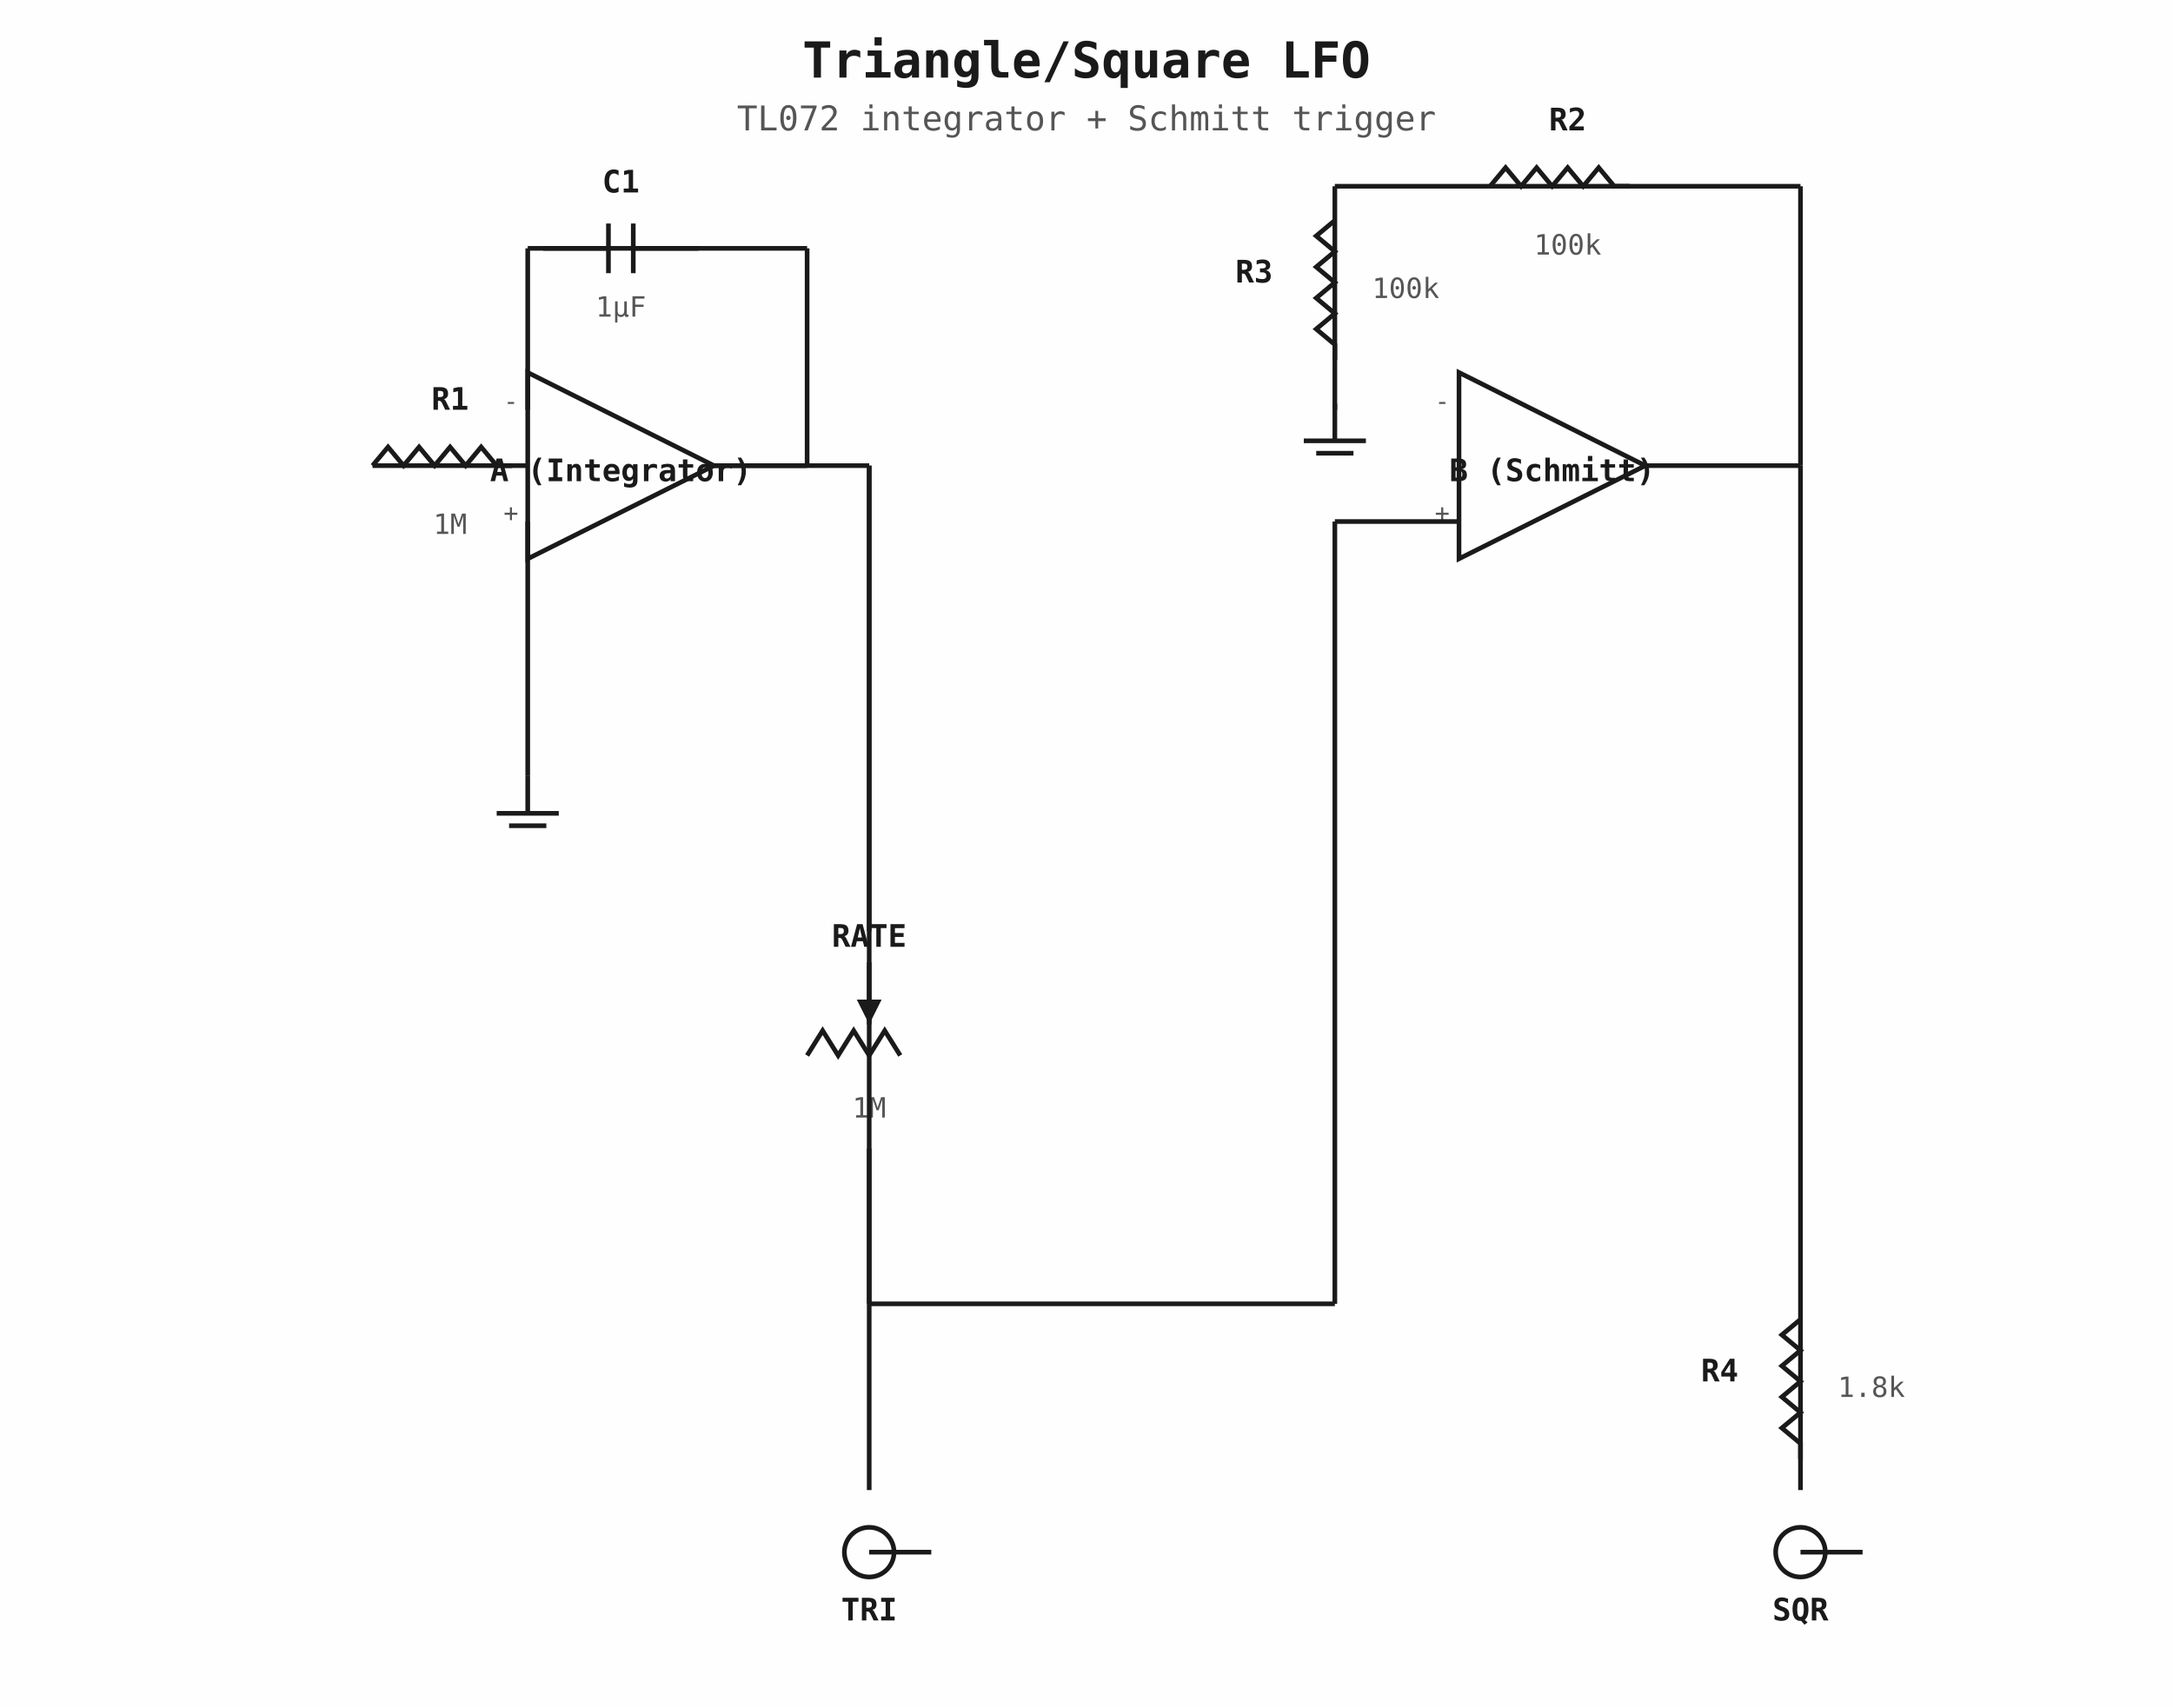
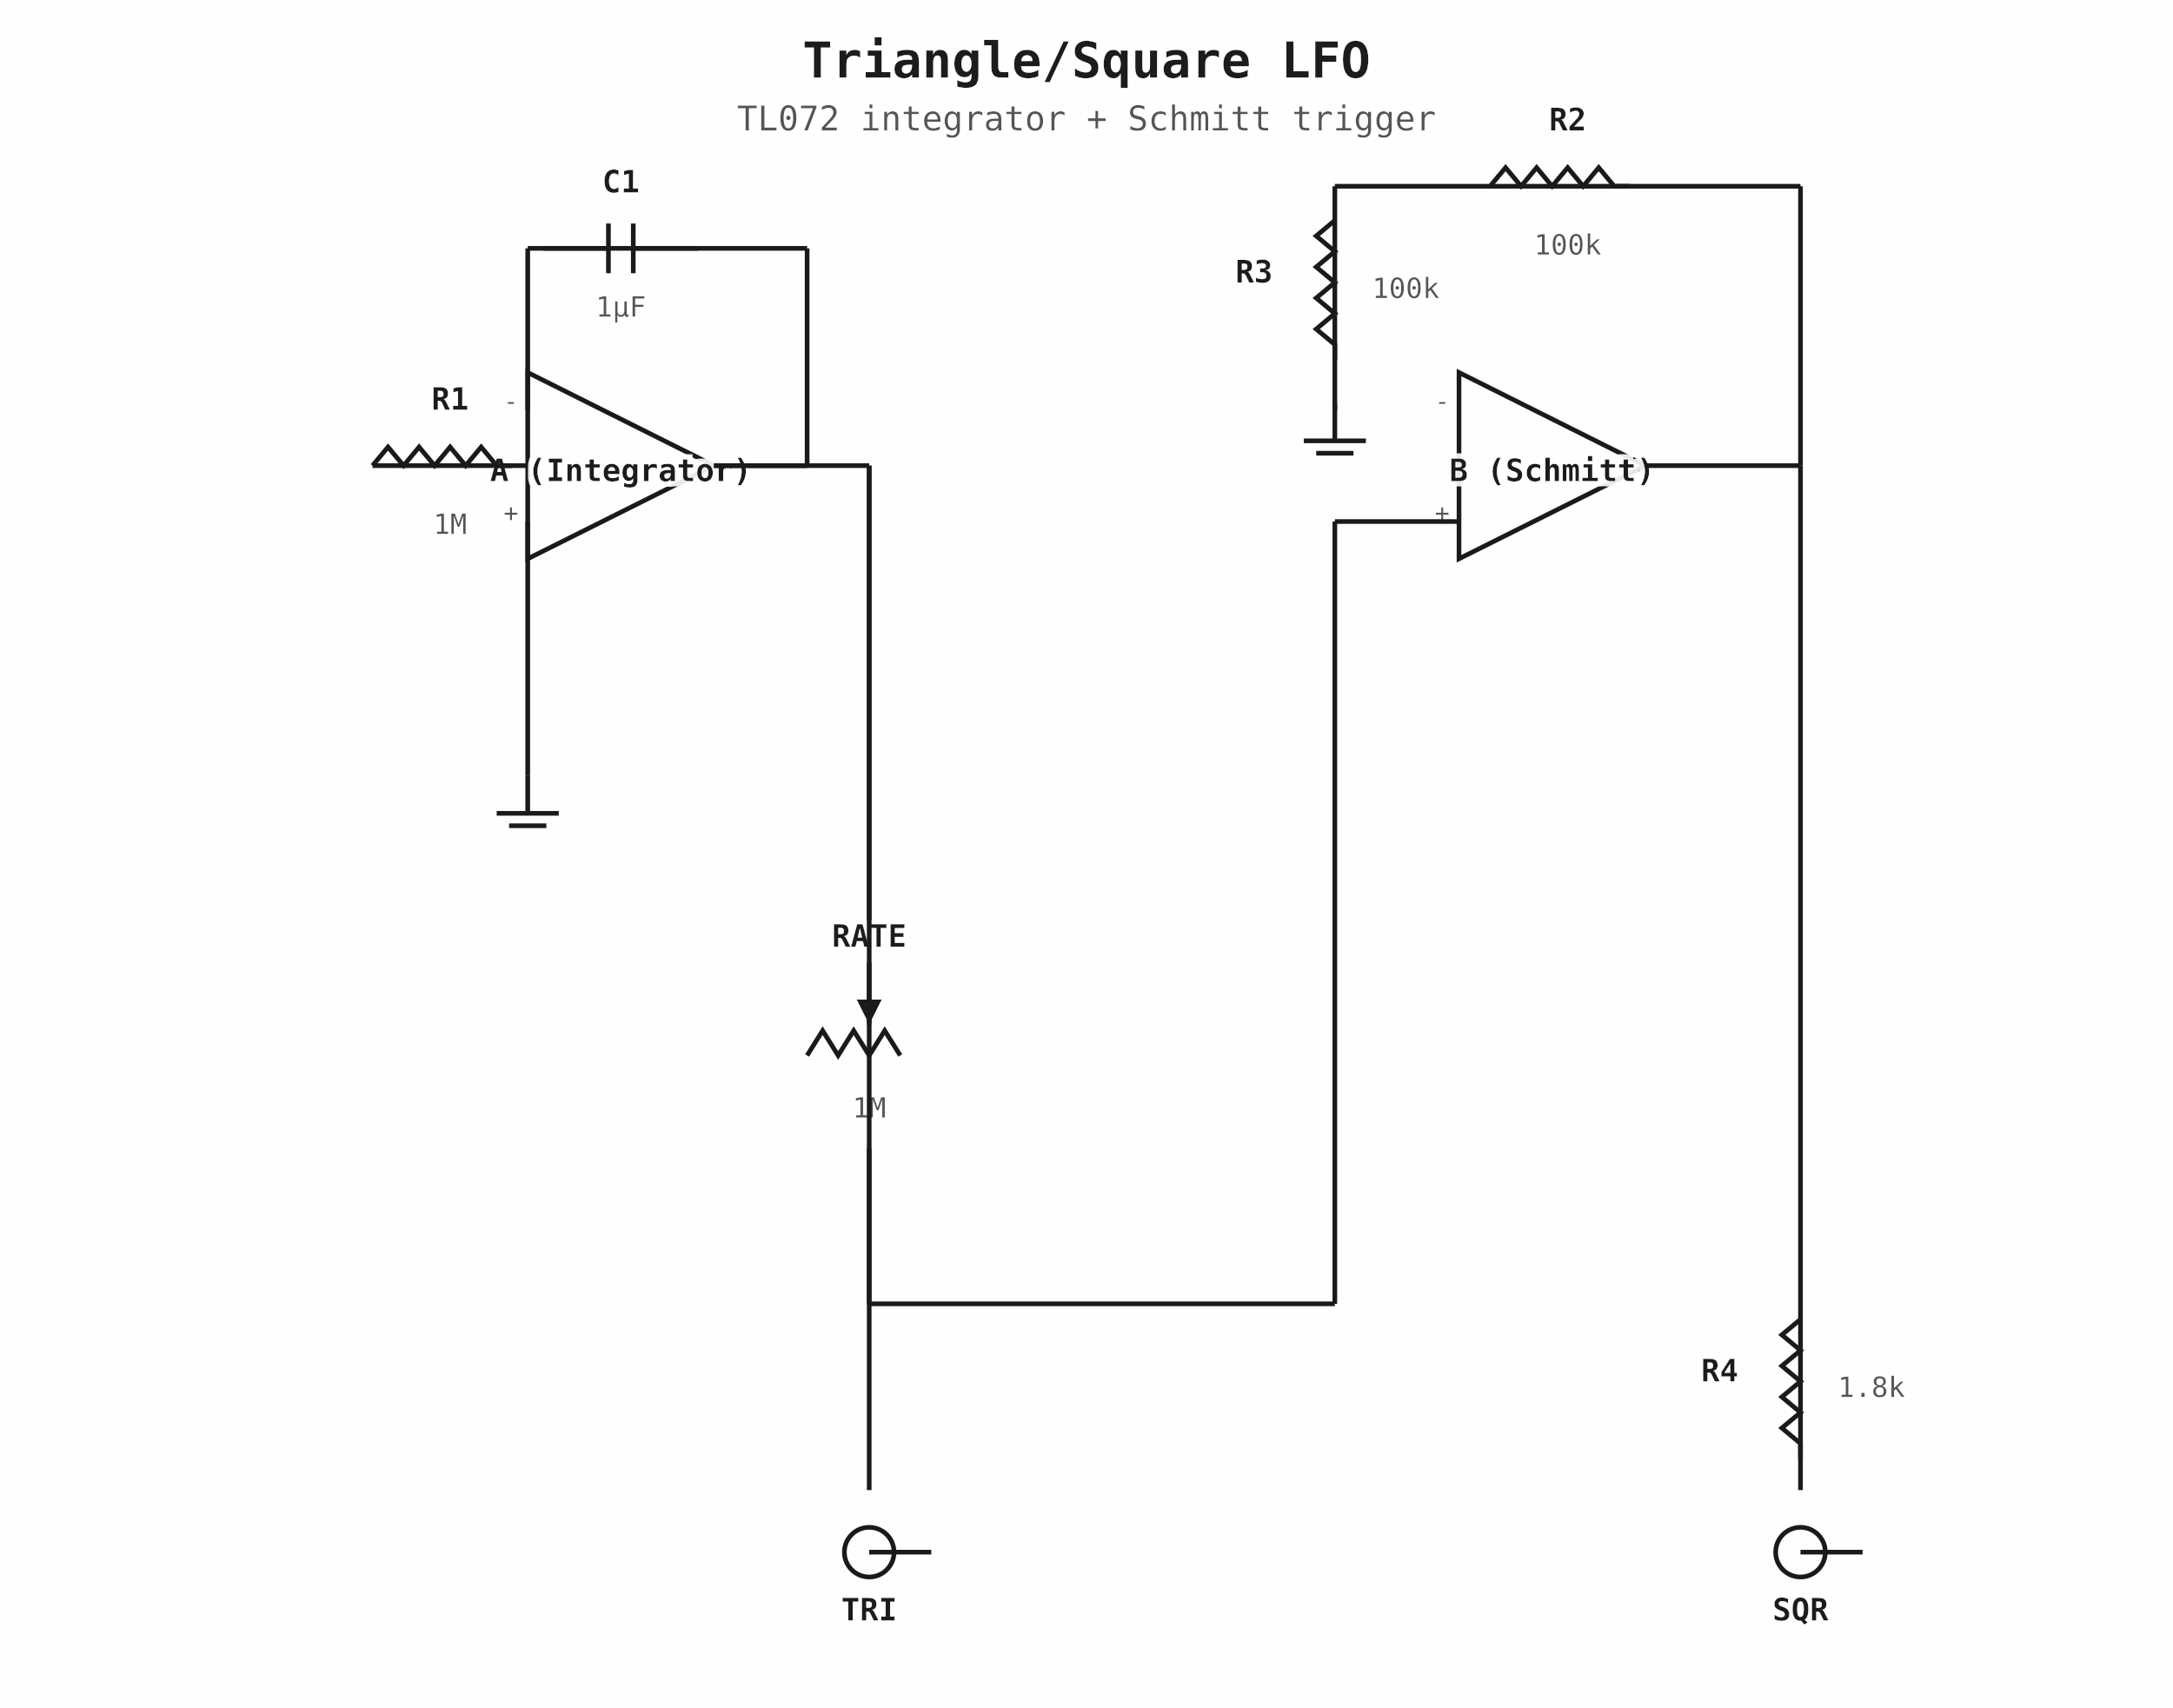
<svg xmlns="http://www.w3.org/2000/svg" viewBox="0 0 700 550" width="700" height="550">
  <defs>
+     <filter id="textshadow" x="-20%" y="-20%" width="140%" height="140%">
+       <feFlood flood-color="white" flood-opacity="0.9" result="bg" />
+       <feMorphology in="SourceGraphic" operator="dilate" radius="1.5" result="dilated" />
+       <feComposite in="bg" in2="dilated" operator="in" result="shadow" />
+       <feMerge>
+         <feMergeNode in="shadow" />
+         <feMergeNode in="SourceGraphic" />
+       </feMerge>
+     </filter>
    <style>
-     .title { font: bold 16px "SF Mono", Consolas, monospace; fill: #1a1a1a; }
-     .subtitle { font: 11px "SF Mono", Consolas, monospace; fill: #555; }
-     .label { font: bold 10px "SF Mono", Consolas, monospace; fill: #1a1a1a; }
-     .value { font: 9px "SF Mono", Consolas, monospace; fill: #555; }
-     .pin { font: 8px "SF Mono", Consolas, monospace; fill: #555; }
-     .anno { font: 9px "SF Mono", Consolas, monospace; fill: #0066CC; }
+     .title { font: bold 16px "SF Mono", Consolas, monospace; fill: #1a1a1a; filter: url(#textshadow); }
+     .subtitle { font: 11px "SF Mono", Consolas, monospace; fill: #555; filter: url(#textshadow); }
+     .label { font: bold 10px "SF Mono", Consolas, monospace; fill: #1a1a1a; filter: url(#textshadow); }
+     .value { font: 9px "SF Mono", Consolas, monospace; fill: #555; filter: url(#textshadow); }
+     .pin { font: 8px "SF Mono", Consolas, monospace; fill: #555; filter: url(#textshadow); }
+     .anno { font: 9px "SF Mono", Consolas, monospace; fill: #0066CC; filter: url(#textshadow); }
    .wire { stroke: #1a1a1a; stroke-width: 1.5; fill: none; }
    .wire-thick { stroke: #1a1a1a; stroke-width: 2.5; fill: none; }
    .component { stroke: #1a1a1a; stroke-width: 1.5; fill: none; }
    .filled { fill: #1a1a1a; }
    .junction { fill: #0066CC; }
  </style>
    <marker id="arrow" markerWidth="8" markerHeight="6" refX="7" refY="3" orient="auto">
      <polygon points="0 0, 8 3, 0 6" fill="#0066CC" />
    </marker>
  </defs>
  <rect width="700" height="550" fill="#FEFEFE" />
  <text x="350" y="25" class="title" text-anchor="middle">Triangle/Square LFO</text>
  <text x="350" y="42" class="subtitle" text-anchor="middle">TL072 integrator + Schmitt trigger</text>
  <polygon points="170,120 170,180 230,150" class="component" />
  <text x="200" y="155" class="label" text-anchor="middle" font-size="9">A (Integrator)</text>
  <text x="167" y="132" class="pin" text-anchor="end">-</text>
  <text x="167" y="168" class="pin" text-anchor="end">+</text>
  <polygon points="470,120 470,180 530,150" class="component" />
  <text x="500" y="155" class="label" text-anchor="middle" font-size="9">B (Schmitt)</text>
  <text x="467" y="132" class="pin" text-anchor="end">-</text>
  <text x="467" y="168" class="pin" text-anchor="end">+</text>
  <line x1="120" y1="150" x2="170" y2="150" class="wire" />
  <path d="M120,150 l5,-6 l5,6 l5,-6 l5,6 l5,-6 l5,6 l5,-6 l5,6 l5,0" class="component" />
  <text x="145" y="132" class="label" text-anchor="middle">R1</text>
  <text x="145" y="172" class="value" text-anchor="middle">1M</text>
  <line x1="230" y1="150" x2="260" y2="150" class="wire" />
  <line x1="260" y1="150" x2="260" y2="80" class="wire" />
  <line x1="260" y1="80" x2="170" y2="80" class="wire" />
  <line x1="170" y1="80" x2="170" y2="132" class="wire" />
  <line x1="175" y1="80" x2="196" y2="80" class="wire" />
  <line x1="204" y1="80" x2="225" y2="80" class="wire" />
  <line x1="196" y1="72" x2="196" y2="88" class="component" stroke-width="2" />
  <line x1="204" y1="72" x2="204" y2="88" class="component" stroke-width="2" />
  <text x="200" y="62" class="label" text-anchor="middle">C1</text>
  <text x="200" y="102" class="value" text-anchor="middle">1µF</text>
  <line x1="170" y1="168" x2="170" y2="250" class="wire" />
  <line x1="170" y1="250" x2="170" y2="262" class="wire" />
  <line x1="160" y1="262" x2="180" y2="262" class="wire" stroke-width="2" />
  <line x1="164" y1="266" x2="176" y2="266" class="wire" stroke-width="1.5" />
  <line x1="230" y1="150" x2="280" y2="150" class="wire" />
  <line x1="280" y1="150" x2="280" y2="300" class="wire" />
  <path d="M260,340 l5,-8 l5,8 l5,-8 l5,8 l5,-8 l5,8" class="component" />
  <line x1="280" y1="310" x2="280" y2="330" class="wire" />
  <polygon points="280,330 276,322 284,322" class="filled" />
  <text x="280" y="305" class="label" text-anchor="middle">RATE</text>
  <text x="280" y="360" class="value" text-anchor="middle">1M</text>
  <line x1="280" y1="370" x2="280" y2="420" class="wire" />
  <line x1="280" y1="420" x2="430" y2="420" class="wire" />
  <line x1="430" y1="420" x2="430" y2="168" class="wire" />
  <line x1="430" y1="168" x2="470" y2="168" class="wire" />
  <line x1="530" y1="150" x2="580" y2="150" class="wire" />
  <line x1="580" y1="150" x2="580" y2="60" class="wire" />
  <line x1="580" y1="60" x2="430" y2="60" class="wire" />
  <line x1="430" y1="60" x2="430" y2="132" class="wire" />
  <path d="M480,60 l5,-6 l5,6 l5,-6 l5,6 l5,-6 l5,6 l5,-6 l5,6 l5,0" class="component" />
  <text x="505" y="42" class="label" text-anchor="middle">R2</text>
  <text x="505" y="82" class="value" text-anchor="middle">100k</text>
  <path d="M430,71 l-6,5 l6,5 l-6,5 l6,5 l-6,5 l6,5 l-6,5 l6,5 l0,5" class="component" />
  <text x="410" y="91" class="label" text-anchor="end">R3</text>
  <text x="442" y="96" class="value">100k</text>
  <line x1="430" y1="130" x2="430" y2="142" class="wire" />
  <line x1="420" y1="142" x2="440" y2="142" class="wire" stroke-width="2" />
  <line x1="424" y1="146" x2="436" y2="146" class="wire" stroke-width="1.5" />
  <line x1="280" y1="150" x2="280" y2="480" class="wire" />
  <circle cx="280" cy="500" r="8" class="component" />
  <line x1="280" y1="500" x2="300" y2="500" class="wire" />
  <text x="280" y="522" class="label" text-anchor="middle">TRI</text>
  <line x1="580" y1="150" x2="580" y2="480" class="wire" />
  <path d="M580,425 l-6,5 l6,5 l-6,5 l6,5 l-6,5 l6,5 l-6,5 l6,5 l0,5" class="component" />
  <text x="560" y="445" class="label" text-anchor="end">R4</text>
  <text x="592" y="450" class="value">1.8k</text>
  <circle cx="580" cy="500" r="8" class="component" />
  <line x1="580" y1="500" x2="600" y2="500" class="wire" />
  <text x="580" y="522" class="label" text-anchor="middle">SQR</text>
</svg>
